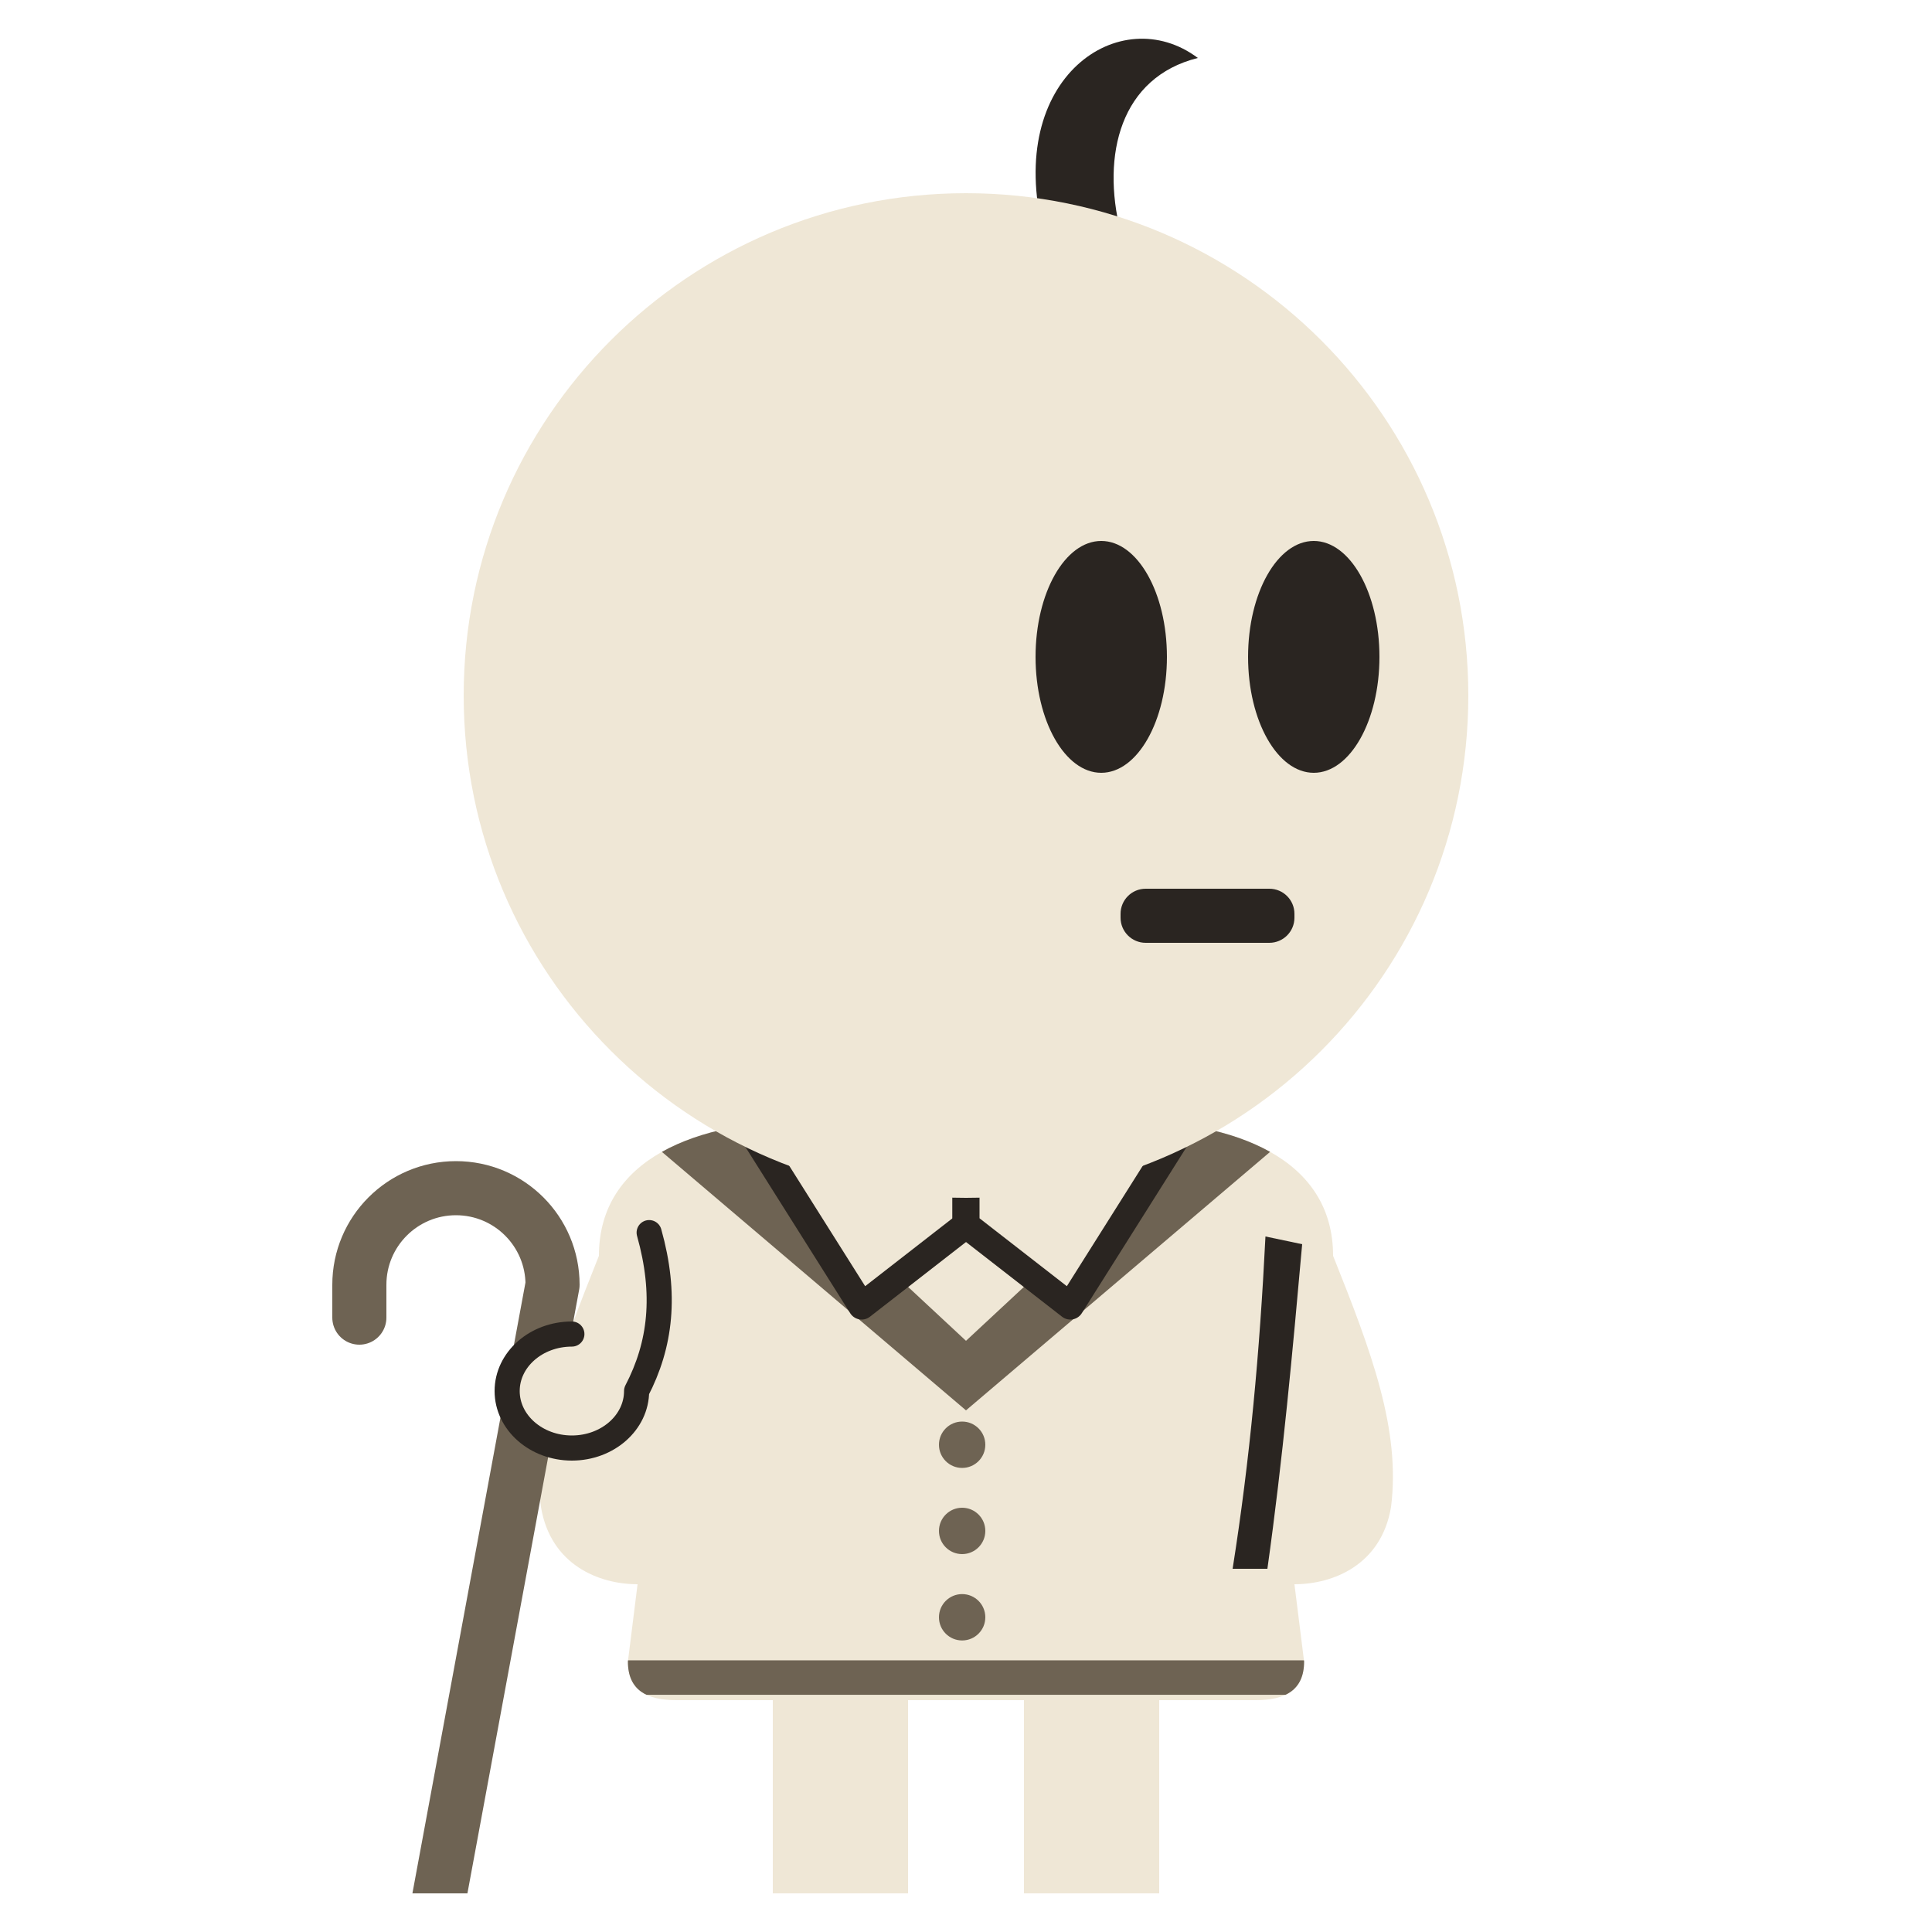
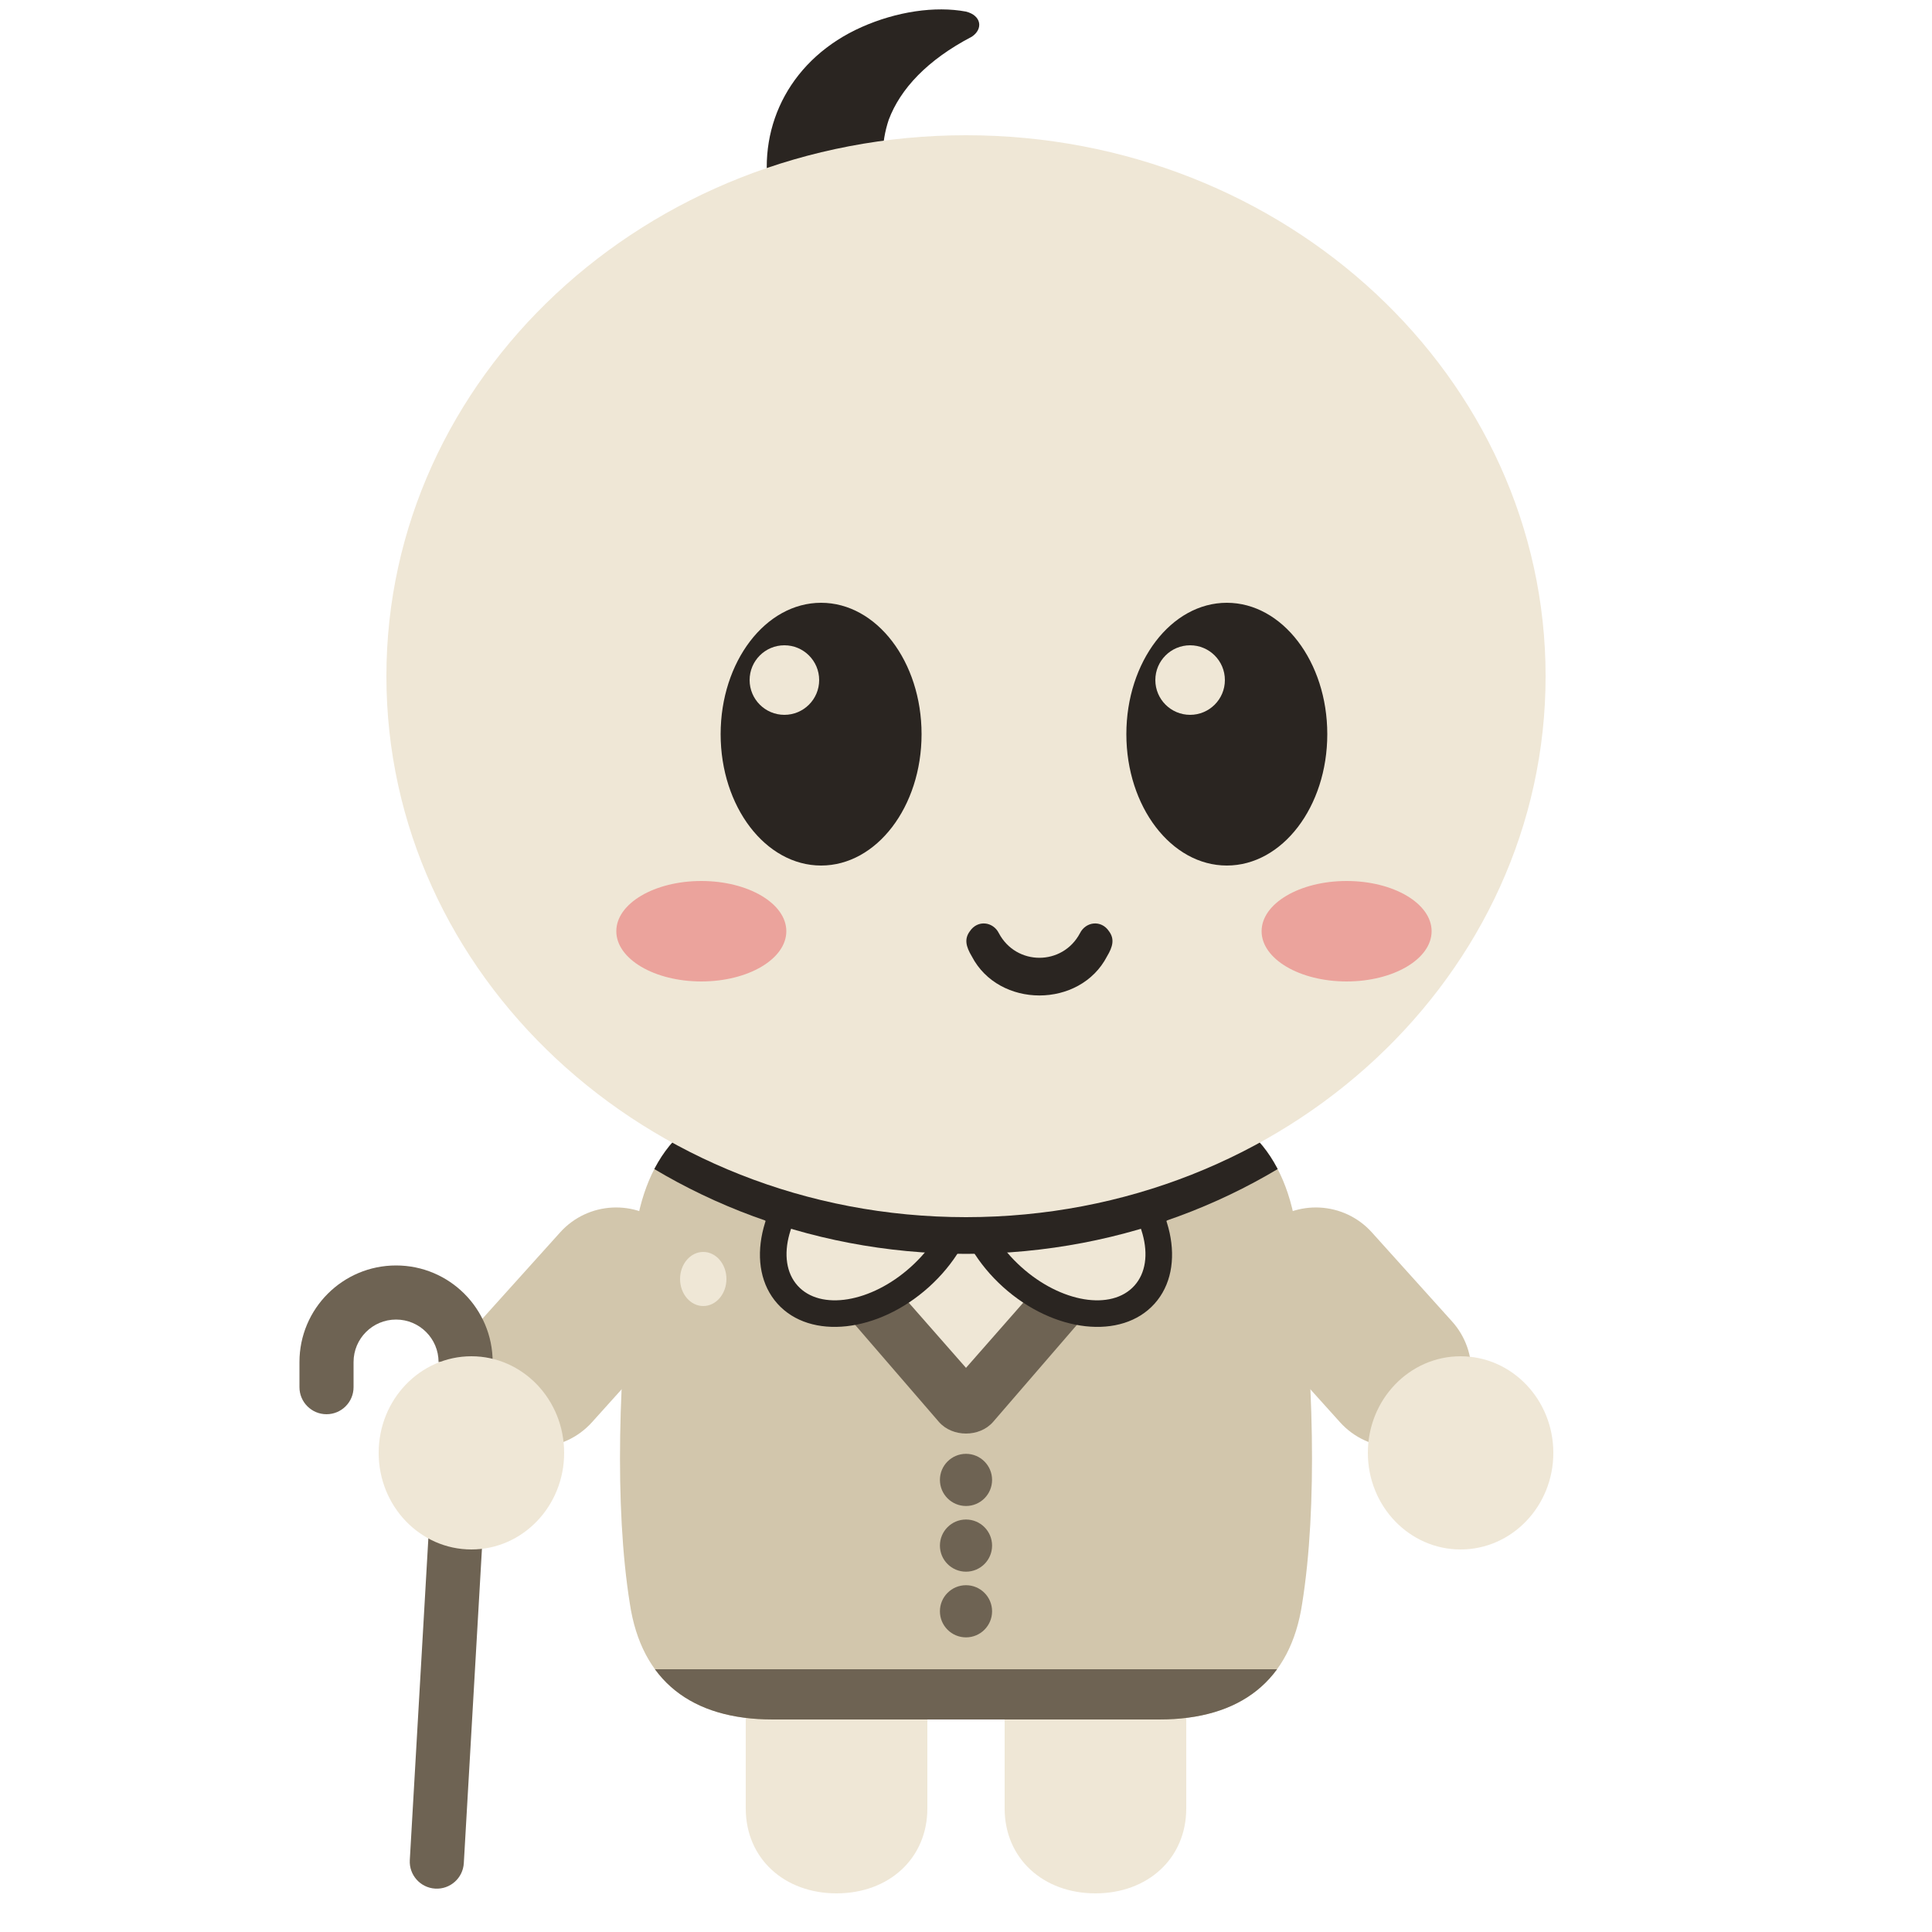
- <svg xmlns="http://www.w3.org/2000/svg" viewBox="0 0 100 100" width="512" height="512">
+ <svg xmlns="http://www.w3.org/2000/svg" viewBox="0 0 100 100">
  <defs>
    <clipPath id="body">
-       <path d="M31 65 C31 60 36 58 42 58 L58 58 C64 58 69 60 69 65 C71 70 72.5 74 72 78 C71.5 81 69 82 67 82 L67.5 86 C67.5 87.5 66.5 88 65 88 L35 88 C33.5 88 32.5 87.5 32.5 86 L33 82 C31 82 28.5 81 28 78 C27.5 74 29 70 31 65 Z" />
-     </clipPath>
-     <clipPath id="floor">
-       <rect x="0" y="0" width="100" height="98" />
+       <path d="M40 57 C35.5 57 33.2 60 32.8 64.5 C32 71 31.8 78 32.6 83 C33.2 87 35.8 89 40 89 L60 89 C64.2 89 66.8 87 67.4 83 C68.2 78 68 71 67.2 64.5 C66.8 60 64.5 57 60 57 Z" />
    </clipPath>
  </defs>
-   <path d="M54 12 C52 4 58 0 62 3 C58 4 57 8 58 12 Z" fill="#2A2521" />
-   <path d="M40 84 L47 84 L47 98 L40 98 Z M53 84 L60 84 L60 98 L53 98 Z" fill="#EFE7D6" />
-   <path d="M31 65 C31 60 36 58 42 58 L58 58 C64 58 69 60 69 65 C71 70 72.5 74 72 78 C71.5 81 69 82 67 82 L67.5 86 C67.5 87.5 66.5 88 65 88 L35 88 C33.5 88 32.5 87.5 32.5 86 L33 82 C31 82 28.5 81 28 78 C27.5 74 29 70 31 65 Z" fill="#EFE7D6" />
-   <path d="M65.5 64 C65.2 70 64.7 75.5 63.8 81.2 L65.6 81.2 C66.4 75.5 66.9 70 67.4 64.4 Z" fill="#2A2521" />
-   <path d="M30 56 L35.6 56 L50 69.4 L64.4 56 L70 56 L50 73 Z" fill="#6E6353" clip-path="url(#body)" />
-   <path d="M38.8 58.4 L50 59.6 L50 63.4 L44.6 67.6 Z" fill="#EFE7D6" stroke="#2A2521" stroke-width="1.4" stroke-linejoin="round" />
-   <path d="M61.2 58.4 L50 59.6 L50 63.4 L55.4 67.6 Z" fill="#EFE7D6" stroke="#2A2521" stroke-width="1.4" stroke-linejoin="round" />
-   <circle cx="49.8" cy="74.78" r="1.2" fill="#6E6353" />
-   <circle cx="49.8" cy="79.24" r="1.2" fill="#6E6353" />
-   <circle cx="49.8" cy="83.71" r="1.2" fill="#6E6353" />
-   <rect x="30" y="85.938" width="40" height="1.785" fill="#6E6353" clip-path="url(#body)" />
-   <circle cx="50" cy="36" r="26" fill="#EFE7D6" />
-   <ellipse cx="57" cy="34" rx="3.4" ry="6" fill="#2A2521" />
-   <ellipse cx="68" cy="34" rx="3.4" ry="6" fill="#2A2521" />
-   <rect x="58" y="46" width="9" height="2.8" rx="1.3" fill="#2A2521" />
-   <path d="M22.4 100 L28.6 66.5 A5 5 0 0 0 18.6 66.5 L18.6 68.2" fill="none" stroke="#6E6353" stroke-width="2.8" stroke-linecap="round" stroke-linejoin="round" clip-path="url(#floor)" />
-   <ellipse cx="29.6" cy="72" rx="3.8" ry="3.4" fill="#EFE7D6" />
-   <path d="M33.6 63.8 C34.5 67 34.2 69.6 32.95 72 A3.35 2.95 0 1 1 29.6 69.05" fill="none" stroke="#2A2521" stroke-width="1.3" stroke-linecap="round" stroke-linejoin="round" />
+   <path d="M38.6 85 L48 85 L48 93.6 C48 96.2 46 98 43.3 98 C40.6 98 38.6 96.2 38.6 93.6 Z M52 85 L61.4 85 L61.4 93.6 C61.4 96.2 59.4 98 56.7 98 C54 98 52 96.2 52 93.6 Z" fill="#EFE7D6" />
+   <rect x="-3.9" y="0" width="7.8" height="14" rx="3.9" transform="translate(34.5 63.5) rotate(42)" fill="#D2C6AC" />
+   <rect x="-3.9" y="0" width="7.8" height="14" rx="3.9" transform="translate(65.5 63.5) rotate(-42)" fill="#D2C6AC" />
+   <ellipse cx="75.6" cy="75.2" rx="4.8" ry="5" fill="#EFE7D6" />
+   <path d="M40 57 C35.5 57 33.2 60 32.8 64.5 C32 71 31.8 78 32.6 83 C33.2 87 35.8 89 40 89 L60 89 C64.2 89 66.8 87 67.4 83 C68.2 78 68 71 67.2 64.5 C66.8 60 64.5 57 60 57 Z" fill="#D2C6AC" />
+   <path d="M33.4 56 L39.6 56 L50 68.2 L60.4 56 L66.6 56 L51.4 73.6 C50.7 74.4 49.3 74.4 48.6 73.6 Z" fill="#6E6353" clip-path="url(#body)" />
+   <path d="M37 56 L63 56 L50 70.8 Z" fill="#EFE7D6" clip-path="url(#body)" />
+   <circle cx="50" cy="76.6" r="1.35" fill="#6E6353" />
+   <circle cx="50" cy="80" r="1.35" fill="#6E6353" />
+   <circle cx="50" cy="83.4" r="1.35" fill="#6E6353" />
+   <rect x="30" y="86.4" width="40" height="3" fill="#6E6353" clip-path="url(#body)" />
+   <ellipse cx="36.4" cy="66.2" rx="1.2" ry="1.4" fill="#EFE7D6" />
+   <g fill="#2A2521">
+     <ellipse cx="0" cy="0" rx="4.6" ry="6.4" transform="translate(45 63.2) rotate(48)" />
+     <ellipse cx="0" cy="0" rx="4.6" ry="6.4" transform="translate(55 63.2) rotate(-48)" />
+   </g>
+   <g fill="#EFE7D6">
+     <ellipse cx="0" cy="0" rx="3.2" ry="5" transform="translate(45 63.2) rotate(48)" />
+     <ellipse cx="0" cy="0" rx="3.2" ry="5" transform="translate(55 63.2) rotate(-48)" />
+   </g>
+   <g id="head">
+     <ellipse cx="50" cy="36.9" rx="30" ry="28" fill="#2A2521" clip-path="url(#body)" />
+     <path d="M39.8 10 C39.2 6.4 41 3 44.6 1.4 C46.4 0.6 48.4 0.3 50 0.6 C50.8 0.8 50.9 1.5 50.3 1.9 C48 3.1 46.6 4.6 46 6.2 C45.6 7.4 45.6 8.6 45.9 10 Z" fill="#2A2521" />
+     <ellipse cx="50" cy="35" rx="30" ry="28" fill="#EFE7D6" />
+     <ellipse cx="42.5" cy="38" rx="5.2" ry="6.8" fill="#2A2521" />
+     <ellipse cx="63.5" cy="38" rx="5.2" ry="6.8" fill="#2A2521" />
+     <circle cx="40.6" cy="35.2" r="1.8" fill="#EFE7D6" />
+     <circle cx="61.6" cy="35.2" r="1.8" fill="#EFE7D6" />
+     <ellipse cx="36.3" cy="48.2" rx="4.4" ry="2.6" fill="#EBA39C" />
+     <ellipse cx="69.7" cy="48.2" rx="4.4" ry="2.6" fill="#EBA39C" />
+     <path d="M50.2 48.2 C50.6 47.6 51.4 47.7 51.7 48.3 C52.6 50 55 50 55.9 48.3 C56.2 47.7 57 47.6 57.4 48.2 C57.7 48.6 57.6 49 57.3 49.5 C55.9 52.2 51.7 52.2 50.3 49.5 C50 49 49.9 48.6 50.2 48.2 Z" fill="#2A2521" />
+   </g>
+   <rect x="-1.4" y="-0.5" width="2.8" height="27.8" rx="1.4" transform="translate(24.1 70.5) rotate(3.3)" fill="#6E6353" />
+   <path d="M25.5 70.5 A5 5 0 0 0 15.5 70.5 L15.5 71.8 A1.4 1.4 0 0 0 18.3 71.8 L18.3 70.5 A2.2 2.2 0 0 1 22.7 70.5 Z" fill="#6E6353" />
+   <ellipse cx="24.4" cy="75.2" rx="4.8" ry="5" fill="#EFE7D6" />
</svg>
